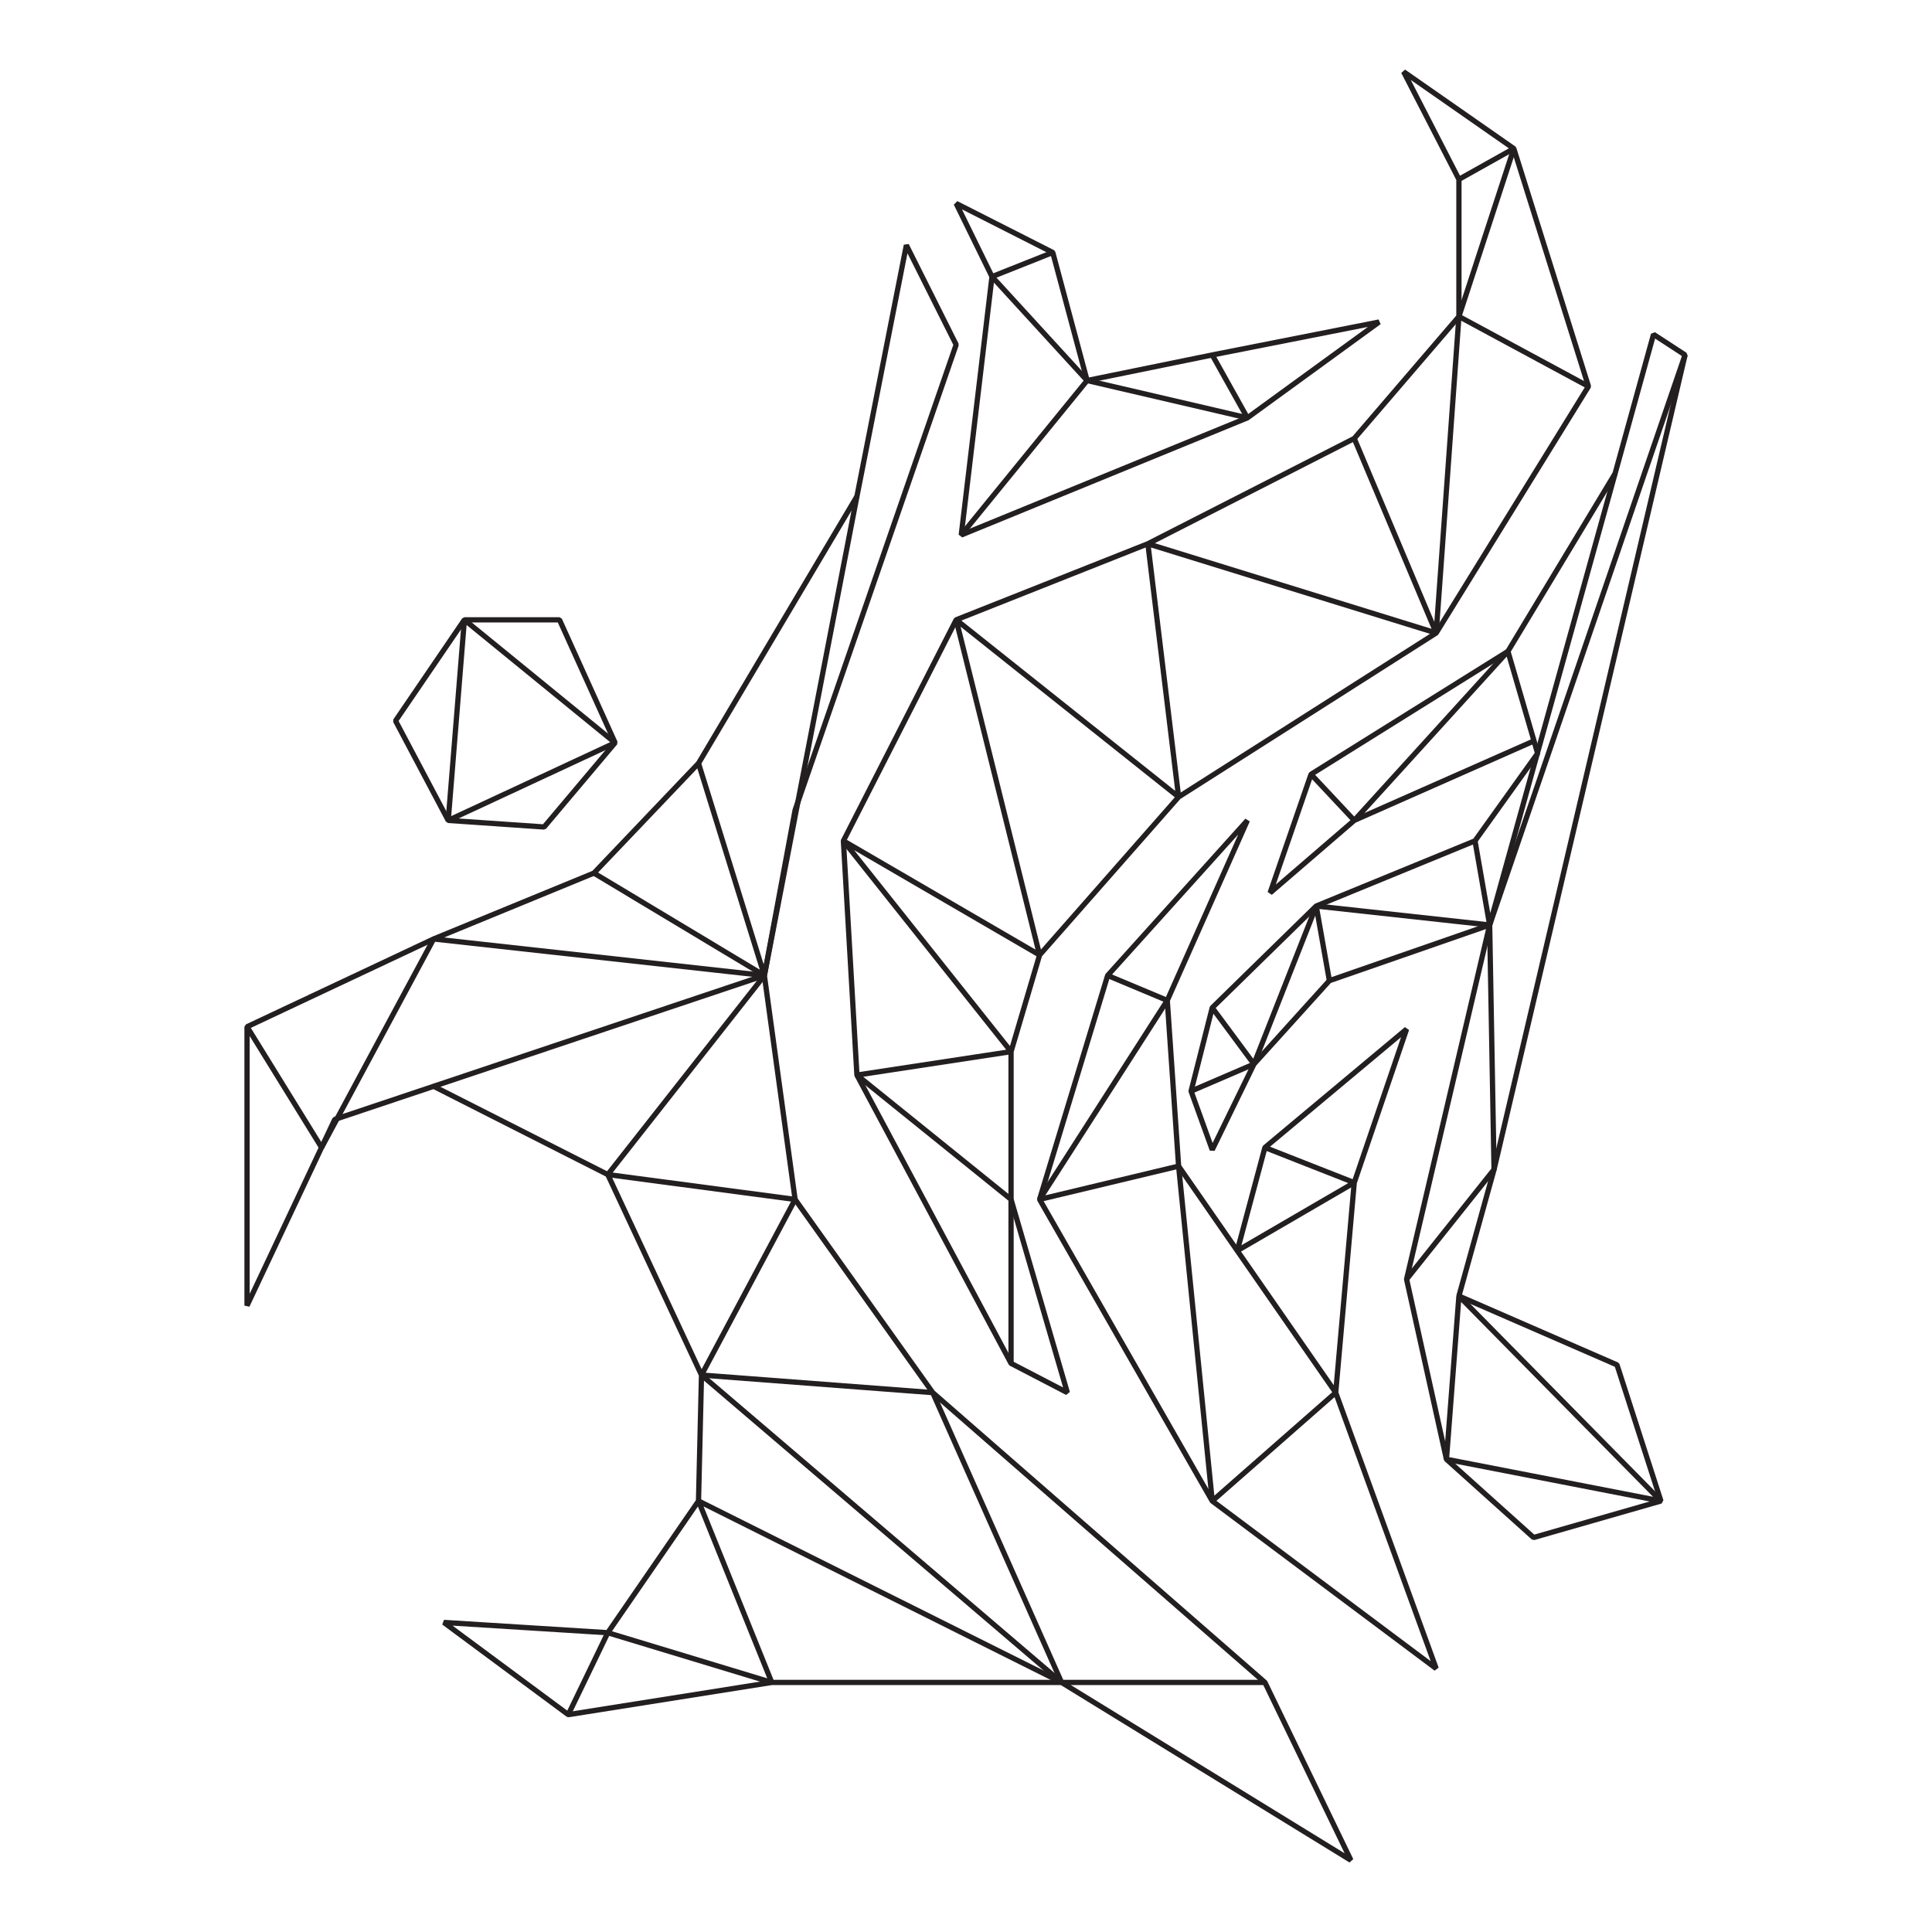
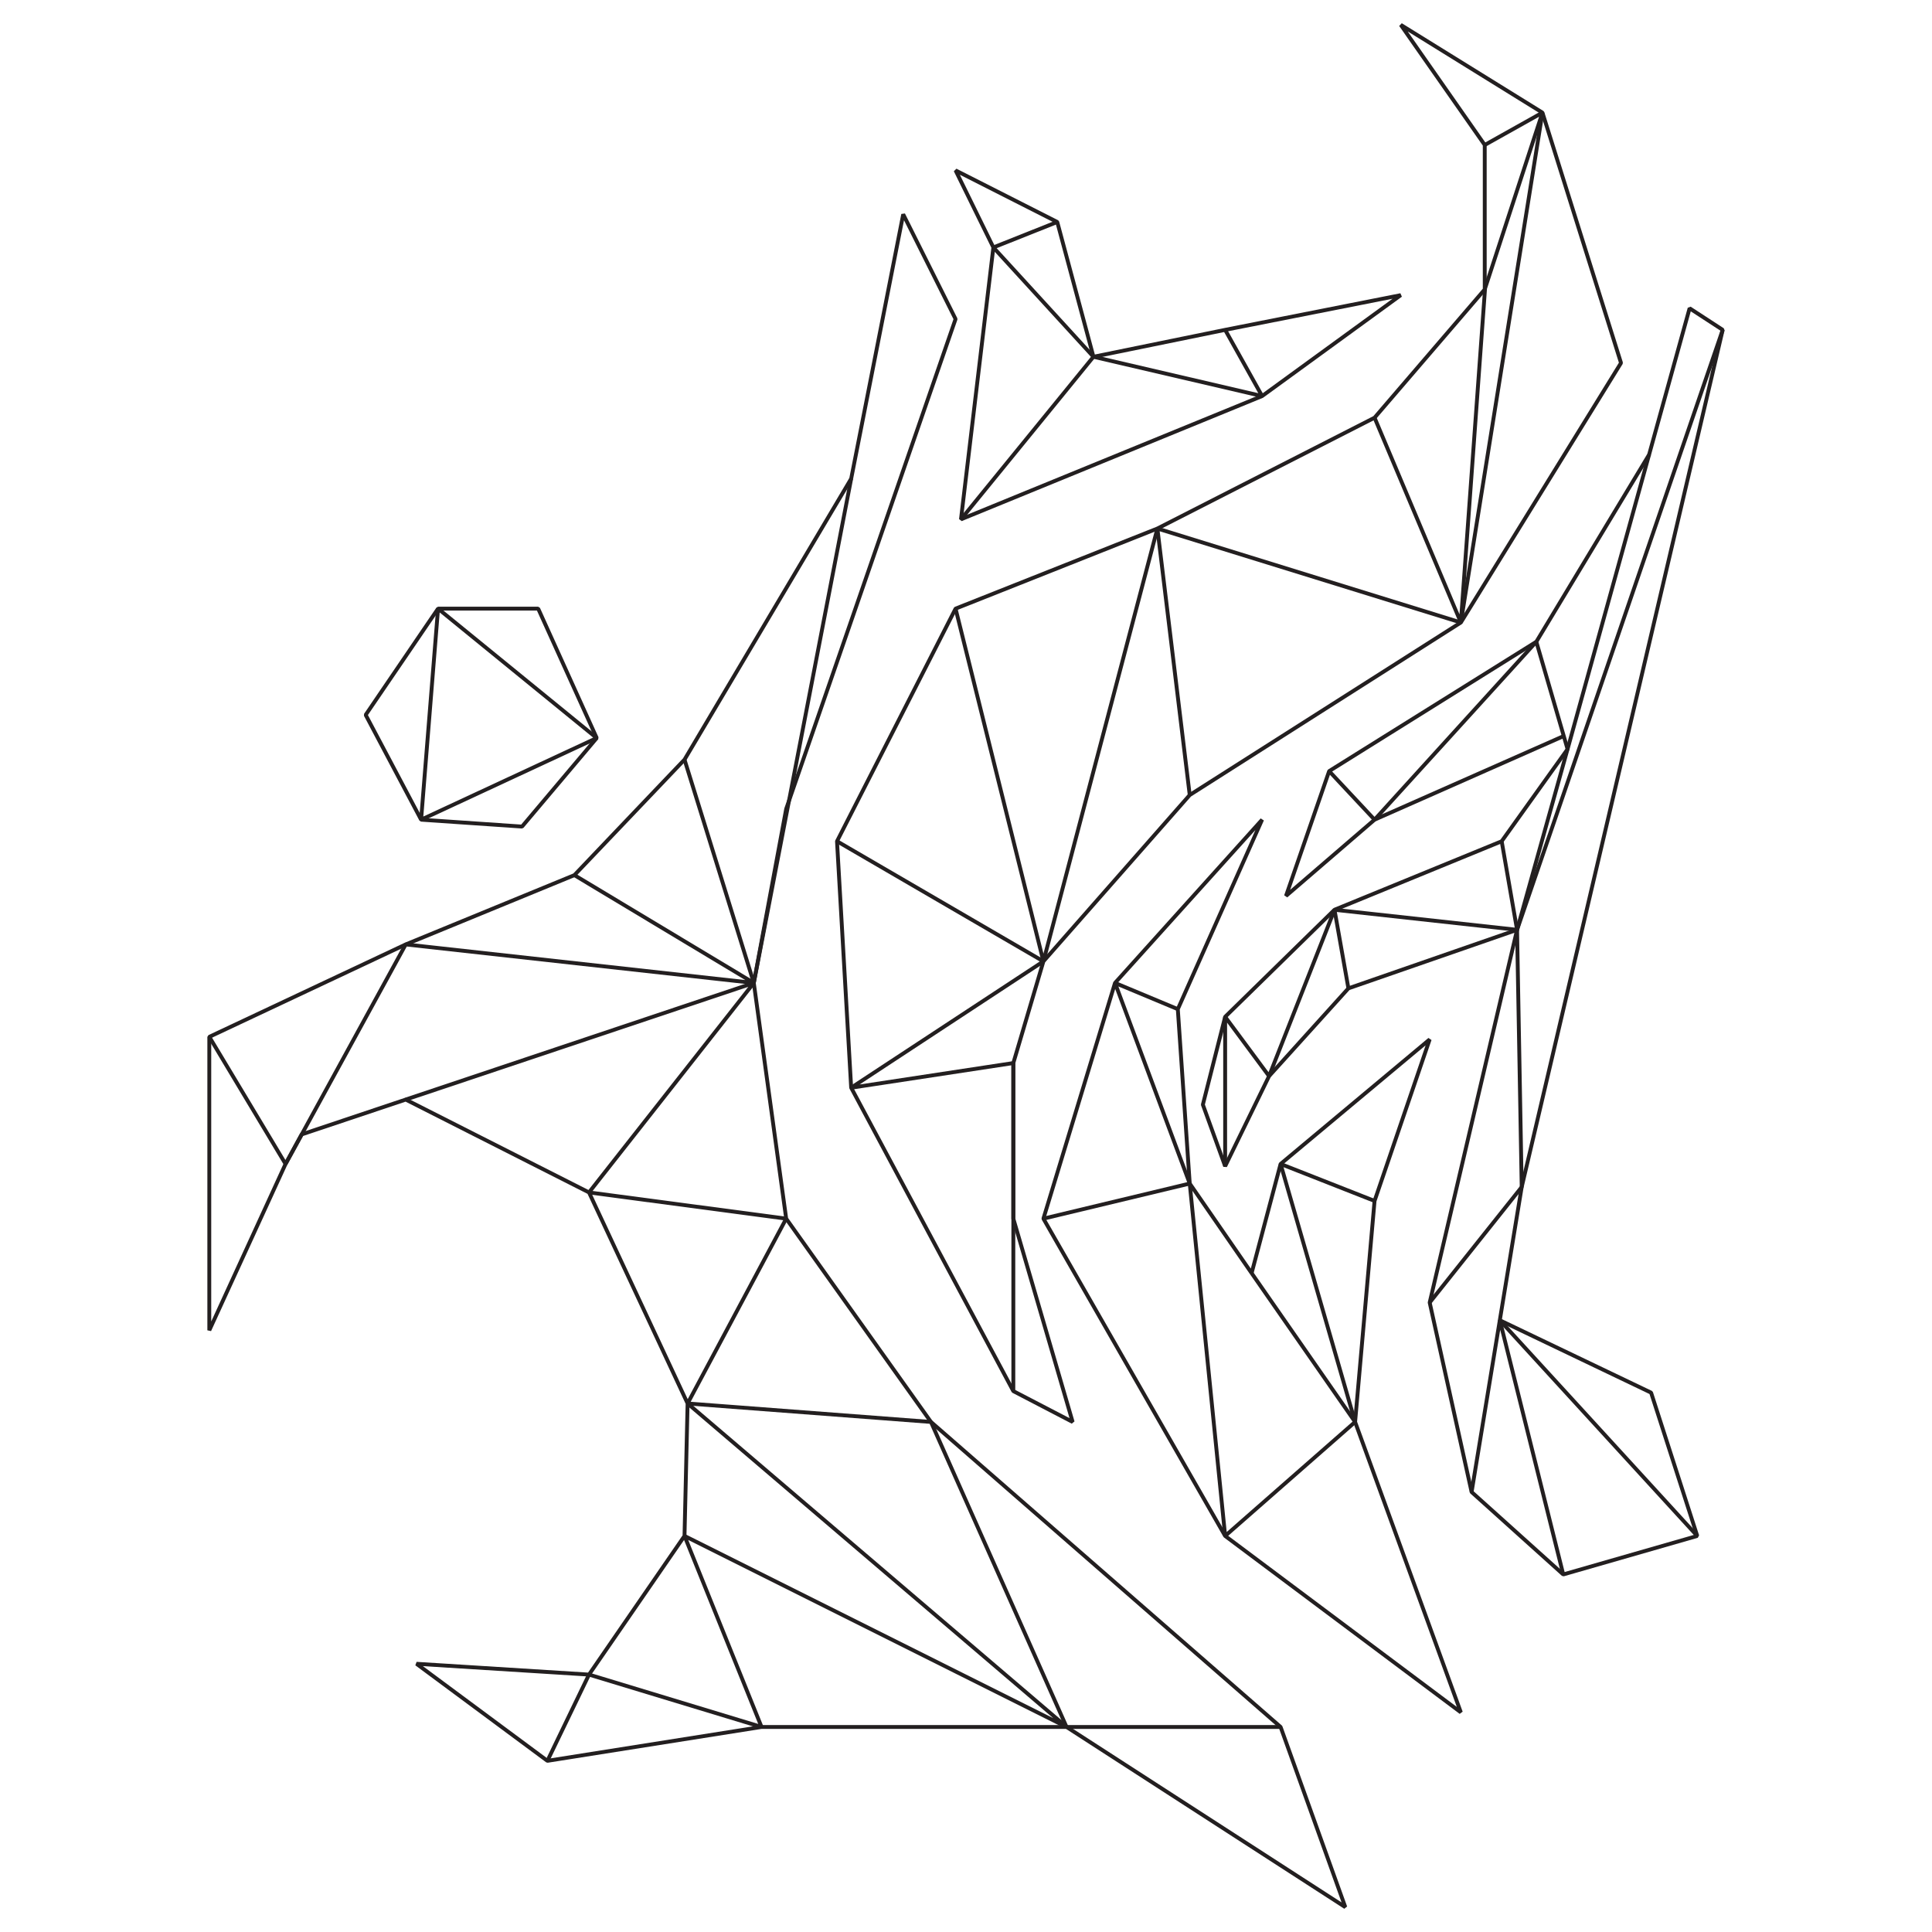
- <svg xmlns="http://www.w3.org/2000/svg" id="Layer_1" data-name="Layer 1" width="220" height="220" viewBox="0 0 220 220">
-   <g id="Dhad">
-     <polyline points="28.13 116.92 36.62 130.67 49.38 106.92 87.04 111.08 69.21 133.75 90.54 136.58 79.88 156.58 106.21 158.58 120.88 191.58 79.54 170.92 87.88 191.58 69.21 185.92 64.71 195.25" fill="none" stroke="#231f20" stroke-linejoin="bevel" stroke-width="0.6" />
-     <polyline points="144.04 191.58 120.88 191.58 79.88 156.58" fill="none" stroke="#231f20" stroke-linejoin="bevel" stroke-width="0.6" />
-     <polyline points="49.38 123.7 87.04 111.08 67.63 99.42" fill="none" stroke="#231f20" stroke-linejoin="bevel" stroke-width="0.6" />
-     <polyline points="97.58 56.52 87.04 111.08 79.54 86.92" fill="none" stroke="#231f20" stroke-linejoin="bevel" stroke-width="0.6" />
-     <polygon points="28.13 148.67 28.13 116.92 49.38 106.92 67.63 99.42 79.54 86.92 97.58 56.52 103.21 27.92 108.88 39.25 90.54 92.25 87.04 111.08 90.54 136.58 106.21 158.58 144.04 191.58 153.83 211.83 120.88 191.58 87.88 191.58 64.71 195.25 50.54 184.75 69.21 185.92 79.54 170.92 79.88 156.58 69.21 133.75 49.38 123.7 38.12 127.47 28.13 148.67" fill="none" stroke="#231f20" stroke-linejoin="bevel" stroke-width="0.6" />
-   </g>
-   <g id="Saanp">
-     <polyline points="154.21 49.93 163.54 72.08 130.71 61.92 134.21 90.75 108.88 70.58 118.38 108.75 96.04 95.75 115.13 119.75 97.58 122.42 115.13 136.58 115.13 155.25" fill="none" stroke="#231f20" stroke-linejoin="bevel" stroke-width="0.6" />
-     <polyline points="166.13 20.42 172.38 16.92 166.13 36.04 180.88 44" fill="none" stroke="#231f20" stroke-linejoin="bevel" stroke-width="0.6" />
-     <line x1="166.13" y1="36.04" x2="163.54" y2="72.08" fill="none" stroke="#231f20" stroke-linejoin="bevel" stroke-width="0.6" />
-     <polygon points="159.83 8.17 166.13 20.42 166.13 36.04 154.21 49.93 130.71 61.92 108.88 70.58 96.04 95.75 97.58 122.42 115.13 155.25 121.54 158.58 115.13 136.58 115.13 119.75 118.38 108.75 134.21 90.75 163.54 72.08 180.88 44 172.38 16.92 159.83 8.17" fill="none" stroke="#231f20" stroke-linejoin="bevel" stroke-width="0.6" />
-   </g>
-   <g id="Panchi">
-     <polyline points="119.88 28.75 112.96 31.5 123.79 43.33 109.46 60.92" fill="none" stroke="#231f20" stroke-linejoin="bevel" stroke-width="0.6" />
-     <polyline points="138.04 40.42 142.04 47.58 123.79 43.33" fill="none" stroke="#231f20" stroke-linejoin="bevel" stroke-width="0.6" />
-     <polygon points="108.88 23.17 119.88 28.75 123.79 43.33 138.04 40.42 157.04 36.67 142.04 47.58 109.46 60.92 112.96 31.5 108.88 23.17" fill="none" stroke="#231f20" stroke-linejoin="bevel" stroke-width="0.6" />
-   </g>
-   <g id="Sar">
-     <polygon points="52.88 70.58 70.04 84.58 51.04 93.42 52.88 70.58" fill="none" stroke="#231f20" stroke-linejoin="bevel" stroke-width="0.6" />
-     <polygon points="52.88 70.58 63.71 70.58 70.04 84.58 61.96 94.17 51.04 93.42 45.04 82.08 52.88 70.58" fill="none" stroke="#231f20" stroke-linejoin="bevel" stroke-width="0.6" />
-   </g>
-   <g id="F">
-     <polyline points="126.13 111.08 132.92 113.92 118.38 136.58 134.21 132.79 138.04 170.92 152.1 158.58 140.89 142.42 154.21 134.67 144.04 130.67" fill="none" stroke="#231f20" stroke-linejoin="bevel" stroke-width="0.6" />
-     <polygon points="142.04 93.42 126.13 111.08 118.38 136.58 138.04 170.92 163.54 190 152.1 158.58 154.21 134.67 160.17 117.19 144.04 130.67 140.89 142.42 134.21 132.79 132.92 113.92 142.04 93.42" fill="none" stroke="#231f20" stroke-linejoin="bevel" stroke-width="0.6" />
-   </g>
-   <g id="Music">
-     <polyline points="191.88 40.42 169.63 105.33 149.88 103.17 151.38 111.67" fill="none" stroke="#231f20" stroke-linejoin="bevel" stroke-width="0.6" />
-     <polyline points="149.88 103.17 142.79 121.17 138.04 114.75" fill="none" stroke="#231f20" stroke-linejoin="bevel" stroke-width="0.6" />
-     <line x1="135.63" y1="124.25" x2="142.79" y2="121.17" fill="none" stroke="#231f20" stroke-linejoin="bevel" stroke-width="0.6" />
-     <polyline points="183.91 53.93 169.63 105.33 167.96 95.75" fill="none" stroke="#231f20" stroke-linejoin="bevel" stroke-width="0.6" />
-     <polyline points="174.68 84.37 171.71 74.17 154.21 93.42 149.29 88.17" fill="none" stroke="#231f20" stroke-linejoin="bevel" stroke-width="0.6" />
-     <polyline points="169.63 105.33 170.13 133.17 160.17 145.67" fill="none" stroke="#231f20" stroke-linejoin="bevel" stroke-width="0.6" />
-     <polygon points="166.13 147.58 189.13 170.92 164.71 166.17 166.13 147.58" fill="none" stroke="#231f20" stroke-linejoin="bevel" stroke-width="0.6" />
-     <polygon points="175.09 85.79 174.68 84.37 154.21 93.42 144.63 101.67 149.29 88.17 171.71 74.17 183.91 53.93 188.29 38.08 191.88 40.42 170.13 133.17 166.13 147.58 184.13 155.42 189.13 170.92 174.63 175.08 164.71 166.17 160.17 145.67 169.63 105.33 151.38 111.67 142.79 121.17 138.04 130.92 135.63 124.25 138.04 114.75 149.88 103.17 167.96 95.75 175.09 85.79" fill="none" stroke="#231f20" stroke-linejoin="bevel" stroke-width="0.6" />
+ <svg xmlns="http://www.w3.org/2000/svg" width="300" height="300" viewBox="0 0 300 300">
+   <g id="Layer_2" data-name="Layer 2">
+     <g id="Dhad">
+       <polygon points="32.5 206.57 32.5 161 63 146.65 89.19 135.89 106.29 117.95 132.17 74.33 140.25 33.28 148.38 49.54 122.08 125.6 117.05 152.63 122.08 189.23 144.56 220.8 198.85 268.16 208.9 296.14 165.61 268.16 118.25 268.16 85 273.42 64.67 258.35 91.46 260.03 106.29 238.5 106.77 217.93 91.46 185.16 63 170.74 46.85 176.15 44.34 180.74 32.5 206.57" fill="none" stroke="#231f20" stroke-linejoin="bevel" stroke-width="0.6" />
+       <polyline points="132.17 74.33 122.52 124.32 117.05 152.63 106.29 117.95" fill="none" stroke="#231f20" stroke-linejoin="bevel" stroke-width="0.6" />
+       <polyline points="89.19 135.89 117.05 152.63 63 146.65 46.85 176.15 44.34 180.74 32.5 161" fill="none" stroke="#231f20" stroke-linejoin="bevel" stroke-width="0.6" />
+       <polyline points="63 170.74 117.05 152.63 91.46 185.16 122.08 189.23 106.77 217.93 144.56 220.8 165.61 268.16 198.85 268.16" fill="none" stroke="#231f20" stroke-linejoin="bevel" stroke-width="0.6" />
+       <polyline points="106.77 217.93 165.61 268.16 106.29 238.5 118.25 268.16 91.46 260.03 85 273.42" fill="none" stroke="#231f20" stroke-linejoin="bevel" stroke-width="0.6" />
+     </g>
+     <g id="Saanp">
+       <polygon points="166.56 220.8 157.35 216.01 132.17 168.9 129.97 130.63 148.38 94.51 179.72 82.07 213.44 64.86 230.55 44.94 230.55 22.51 217.51 3.86 239.51 17.49 251.71 56.36 226.84 96.66 184.74 123.45 162.02 149.28 157.35 165.07 157.35 189.23 166.56 220.8" fill="none" stroke="#231f20" stroke-linejoin="bevel" stroke-width="0.6" />
+       <polyline points="230.55 22.51 239.51 17.49 230.6 44.78 226.84 96.66 213.44 64.86" fill="none" stroke="#231f20" stroke-linejoin="bevel" stroke-width="0.6" />
+       <polyline points="239.51 17.49 226.84 96.66 179.72 82.07 184.74 123.45" fill="none" stroke="#231f20" stroke-linejoin="bevel" stroke-width="0.6" />
+       <polyline points="179.72 82.07 162.02 149.28 148.38 94.51" fill="none" stroke="#231f20" stroke-linejoin="bevel" stroke-width="0.6" />
+       <polyline points="129.97 130.63 162.02 149.28 132.17 168.9 157.35 165.07 157.35 216.01" fill="none" stroke="#231f20" stroke-linejoin="bevel" stroke-width="0.6" />
+     </g>
+     <g id="F">
+       <polygon points="226.84 265.89 190.24 238.5 162.02 189.23 173.14 152.63 195.98 127.28 182.89 156.7 184.74 183.78 194.35 197.69 198.85 180.74 222 161.4 213.44 186.48 210.42 220.8 226.84 265.89" fill="none" stroke="#231f20" stroke-linejoin="bevel" stroke-width="0.6" />
+       <polyline points="182.89 156.7 173.14 152.63 184.74 183.78 162.02 189.23" fill="none" stroke="#231f20" stroke-linejoin="bevel" stroke-width="0.6" />
+       <polyline points="184.74 183.78 190.24 238.5 210.42 220.8 194.35 197.69" fill="none" stroke="#231f20" stroke-linejoin="bevel" stroke-width="0.6" />
+       <polyline points="210.42 220.8 198.85 180.74 213.44 186.48" fill="none" stroke="#231f20" stroke-linejoin="bevel" stroke-width="0.6" />
+     </g>
+     <g id="Music">
+       <polygon points="199.69 139.12 206.39 119.74 238.56 99.65 256.07 70.6 262.36 47.87 267.5 51.22 236.29 184.32 232.89 205.01 256.38 216.25 263.55 238.5 242.74 244.48 228.51 231.68 222 202.26 235.57 144.38 209.38 153.47 197.06 167.1 190.24 181.09 186.78 171.53 190.24 157.89 207.22 141.27 233.18 130.63 243.41 116.33 242.82 114.29 213.44 127.28 199.69 139.12" fill="none" stroke="#231f20" stroke-linejoin="bevel" stroke-width="0.6" />
+       <polyline points="206.39 119.74 213.44 127.28 238.56 99.65 242.82 114.29" fill="none" stroke="#231f20" stroke-linejoin="bevel" stroke-width="0.6" />
+       <polyline points="256.07 70.6 243.41 116.33 235.57 144.38 207.22 141.27 209.38 153.47" fill="none" stroke="#231f20" stroke-linejoin="bevel" stroke-width="0.6" />
+       <polyline points="267.5 51.22 235.57 144.38 233.18 130.63" fill="none" stroke="#231f20" stroke-linejoin="bevel" stroke-width="0.6" />
+       <polyline points="207.22 141.27 197.06 167.1 190.24 157.89 190.24 181.09" fill="none" stroke="#231f20" stroke-linejoin="bevel" stroke-width="0.6" />
+       <polyline points="235.57 144.38 236.29 184.32 222 202.26" fill="none" stroke="#231f20" stroke-linejoin="bevel" stroke-width="0.6" />
+       <polyline points="228.51 231.68 232.89 205.01 242.74 244.48" fill="none" stroke="#231f20" stroke-linejoin="bevel" stroke-width="0.6" />
+       <line x1="263.55" y1="238.5" x2="232.89" y2="205.01" fill="none" stroke="#231f20" stroke-linejoin="bevel" stroke-width="0.6" />
+     </g>
+     <g id="Sar">
+       <polygon points="68.02 94.51 83.57 94.51 92.66 114.6 81.06 128.35 65.39 127.28 56.78 111.01 68.02 94.51" fill="none" stroke="#231f20" stroke-linejoin="bevel" stroke-width="0.6" />
+       <polygon points="68.02 94.51 92.66 114.6 65.39 127.28 68.02 94.51" fill="none" stroke="#231f20" stroke-linejoin="bevel" stroke-width="0.6" />
+     </g>
+     <g id="Panchi">
+       <polygon points="148.38 26.46 164.17 34.47 169.79 55.4 190.24 51.22 217.51 45.83 195.98 61.5 149.22 80.64 154.25 38.42 148.38 26.46" fill="none" stroke="#231f20" stroke-linejoin="bevel" stroke-width="0.6" />
+       <polyline points="164.17 34.47 154.25 38.42 169.79 55.4 149.22 80.64" fill="none" stroke="#231f20" stroke-linejoin="bevel" stroke-width="0.6" />
+       <polyline points="190.24 51.22 195.98 61.5 169.79 55.4" fill="none" stroke="#231f20" stroke-linejoin="bevel" stroke-width="0.6" />
+     </g>
  </g>
</svg>
